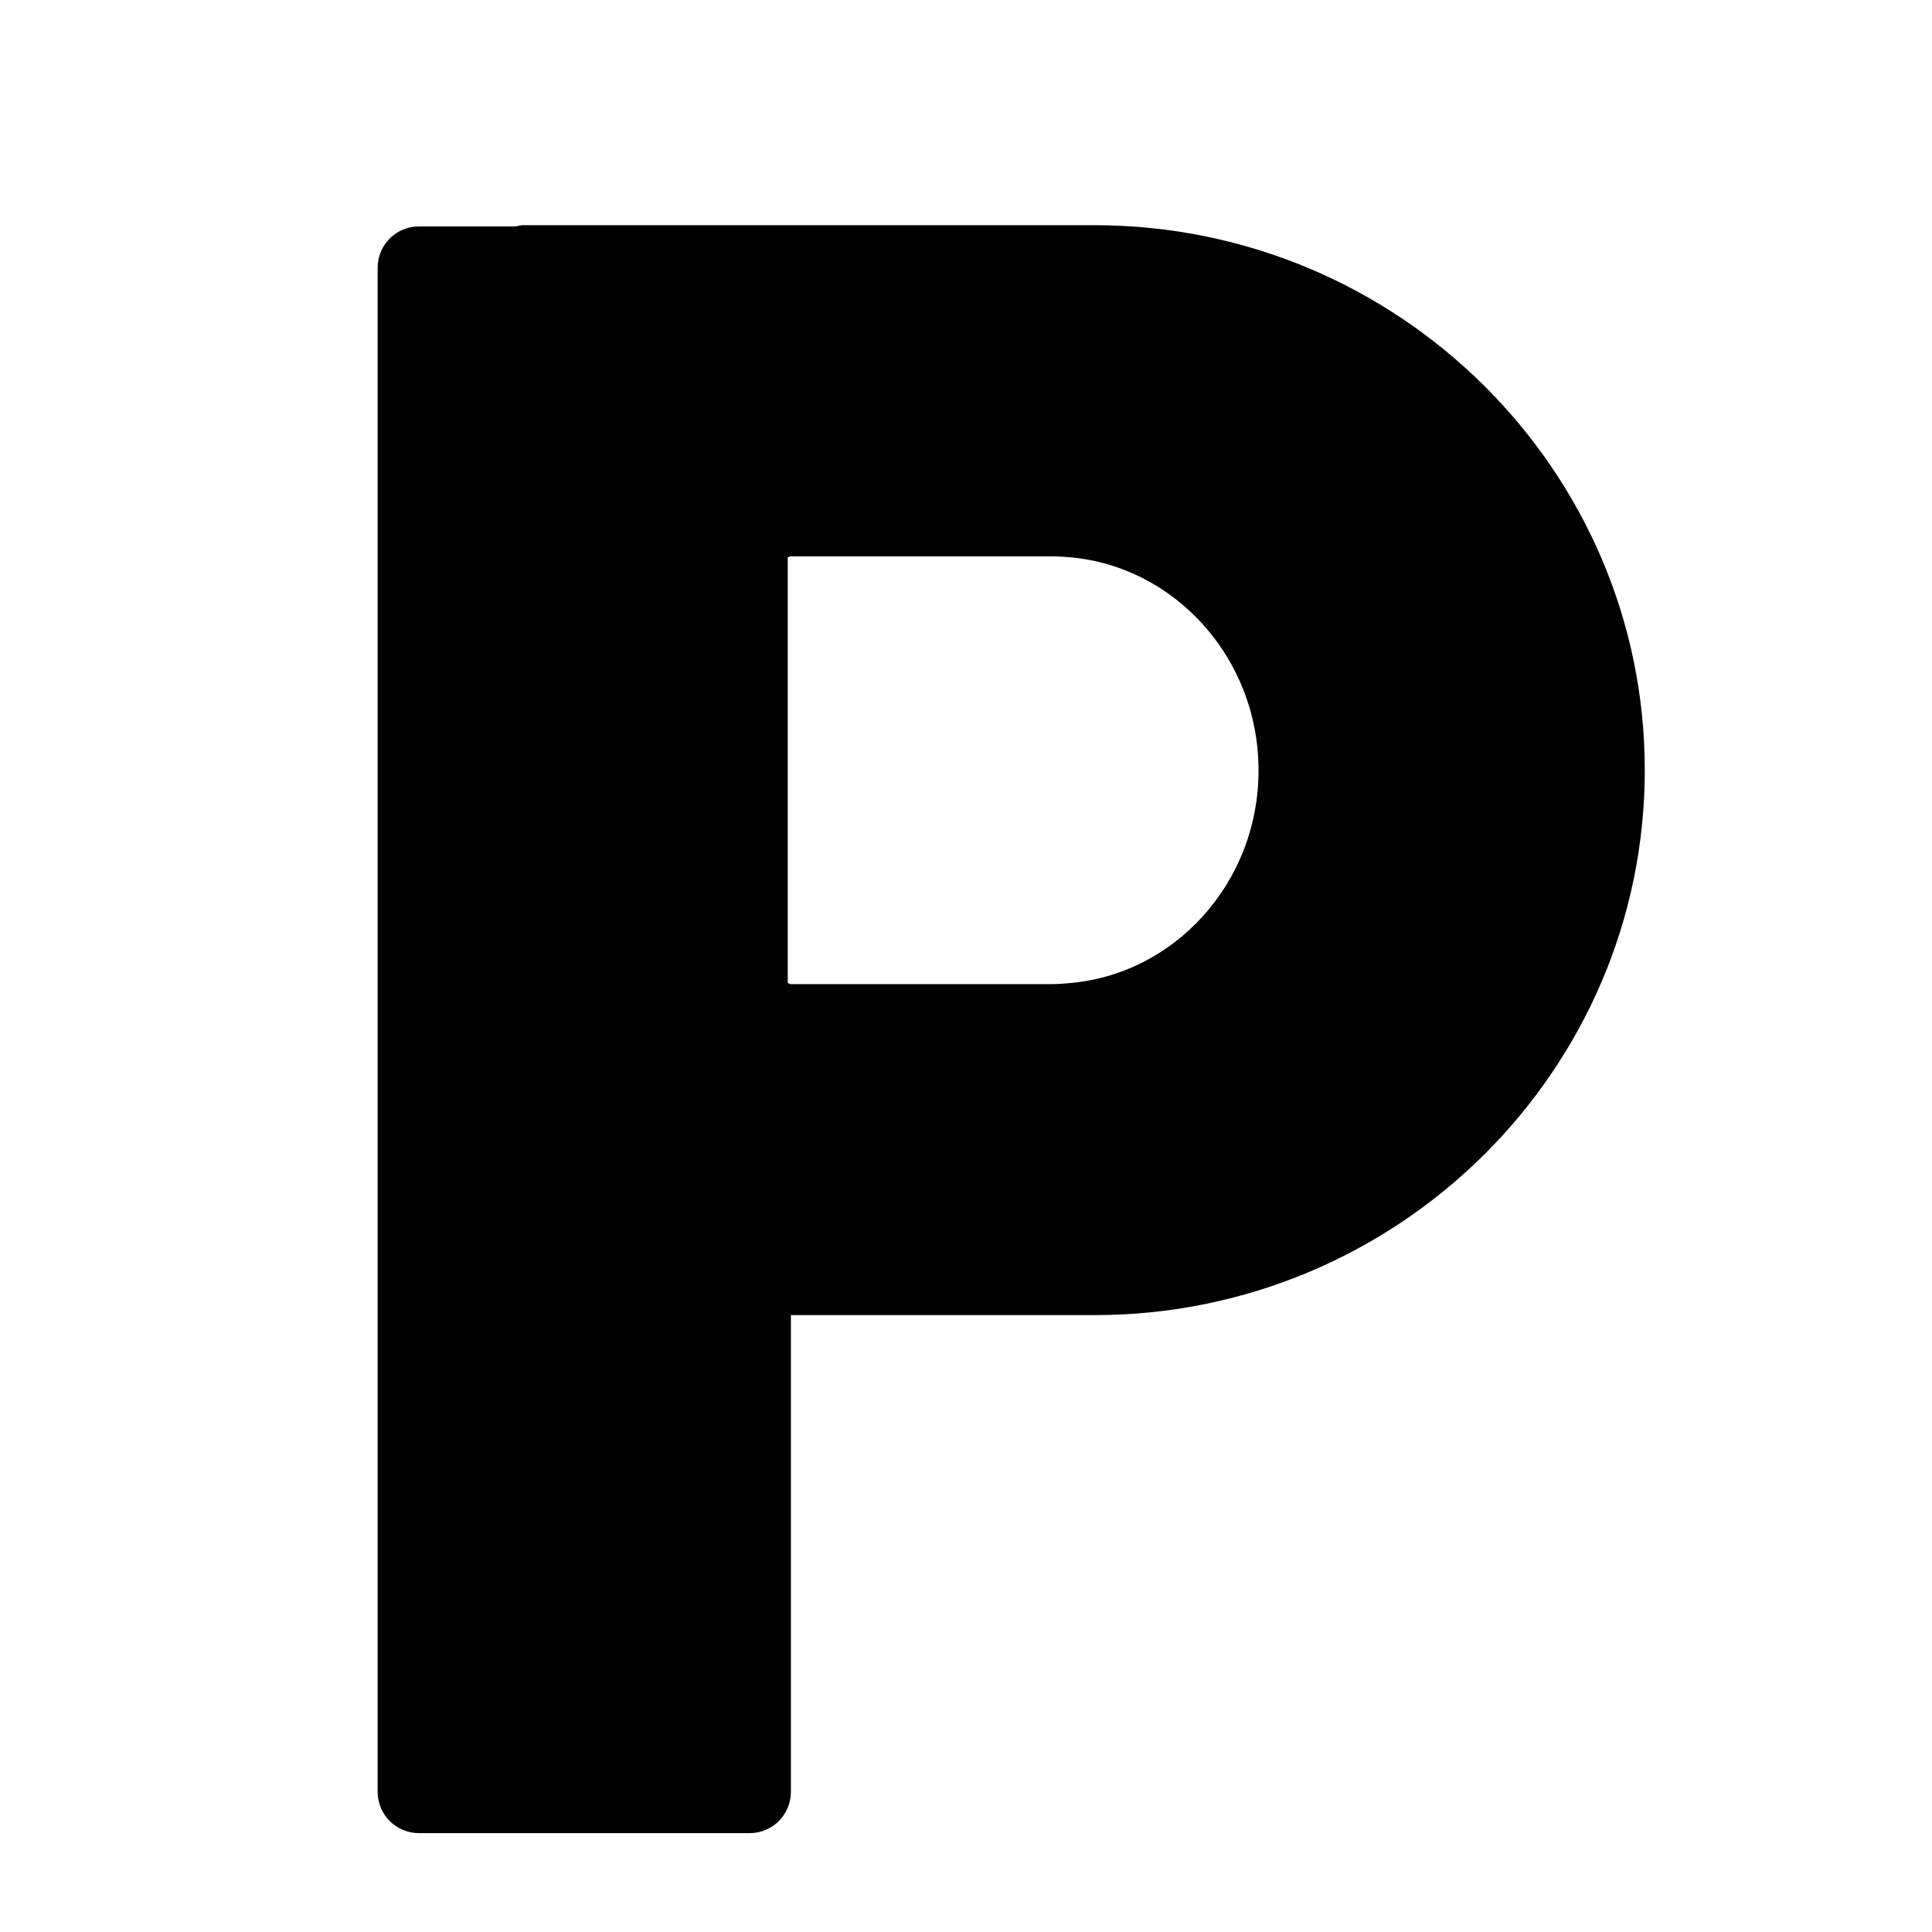
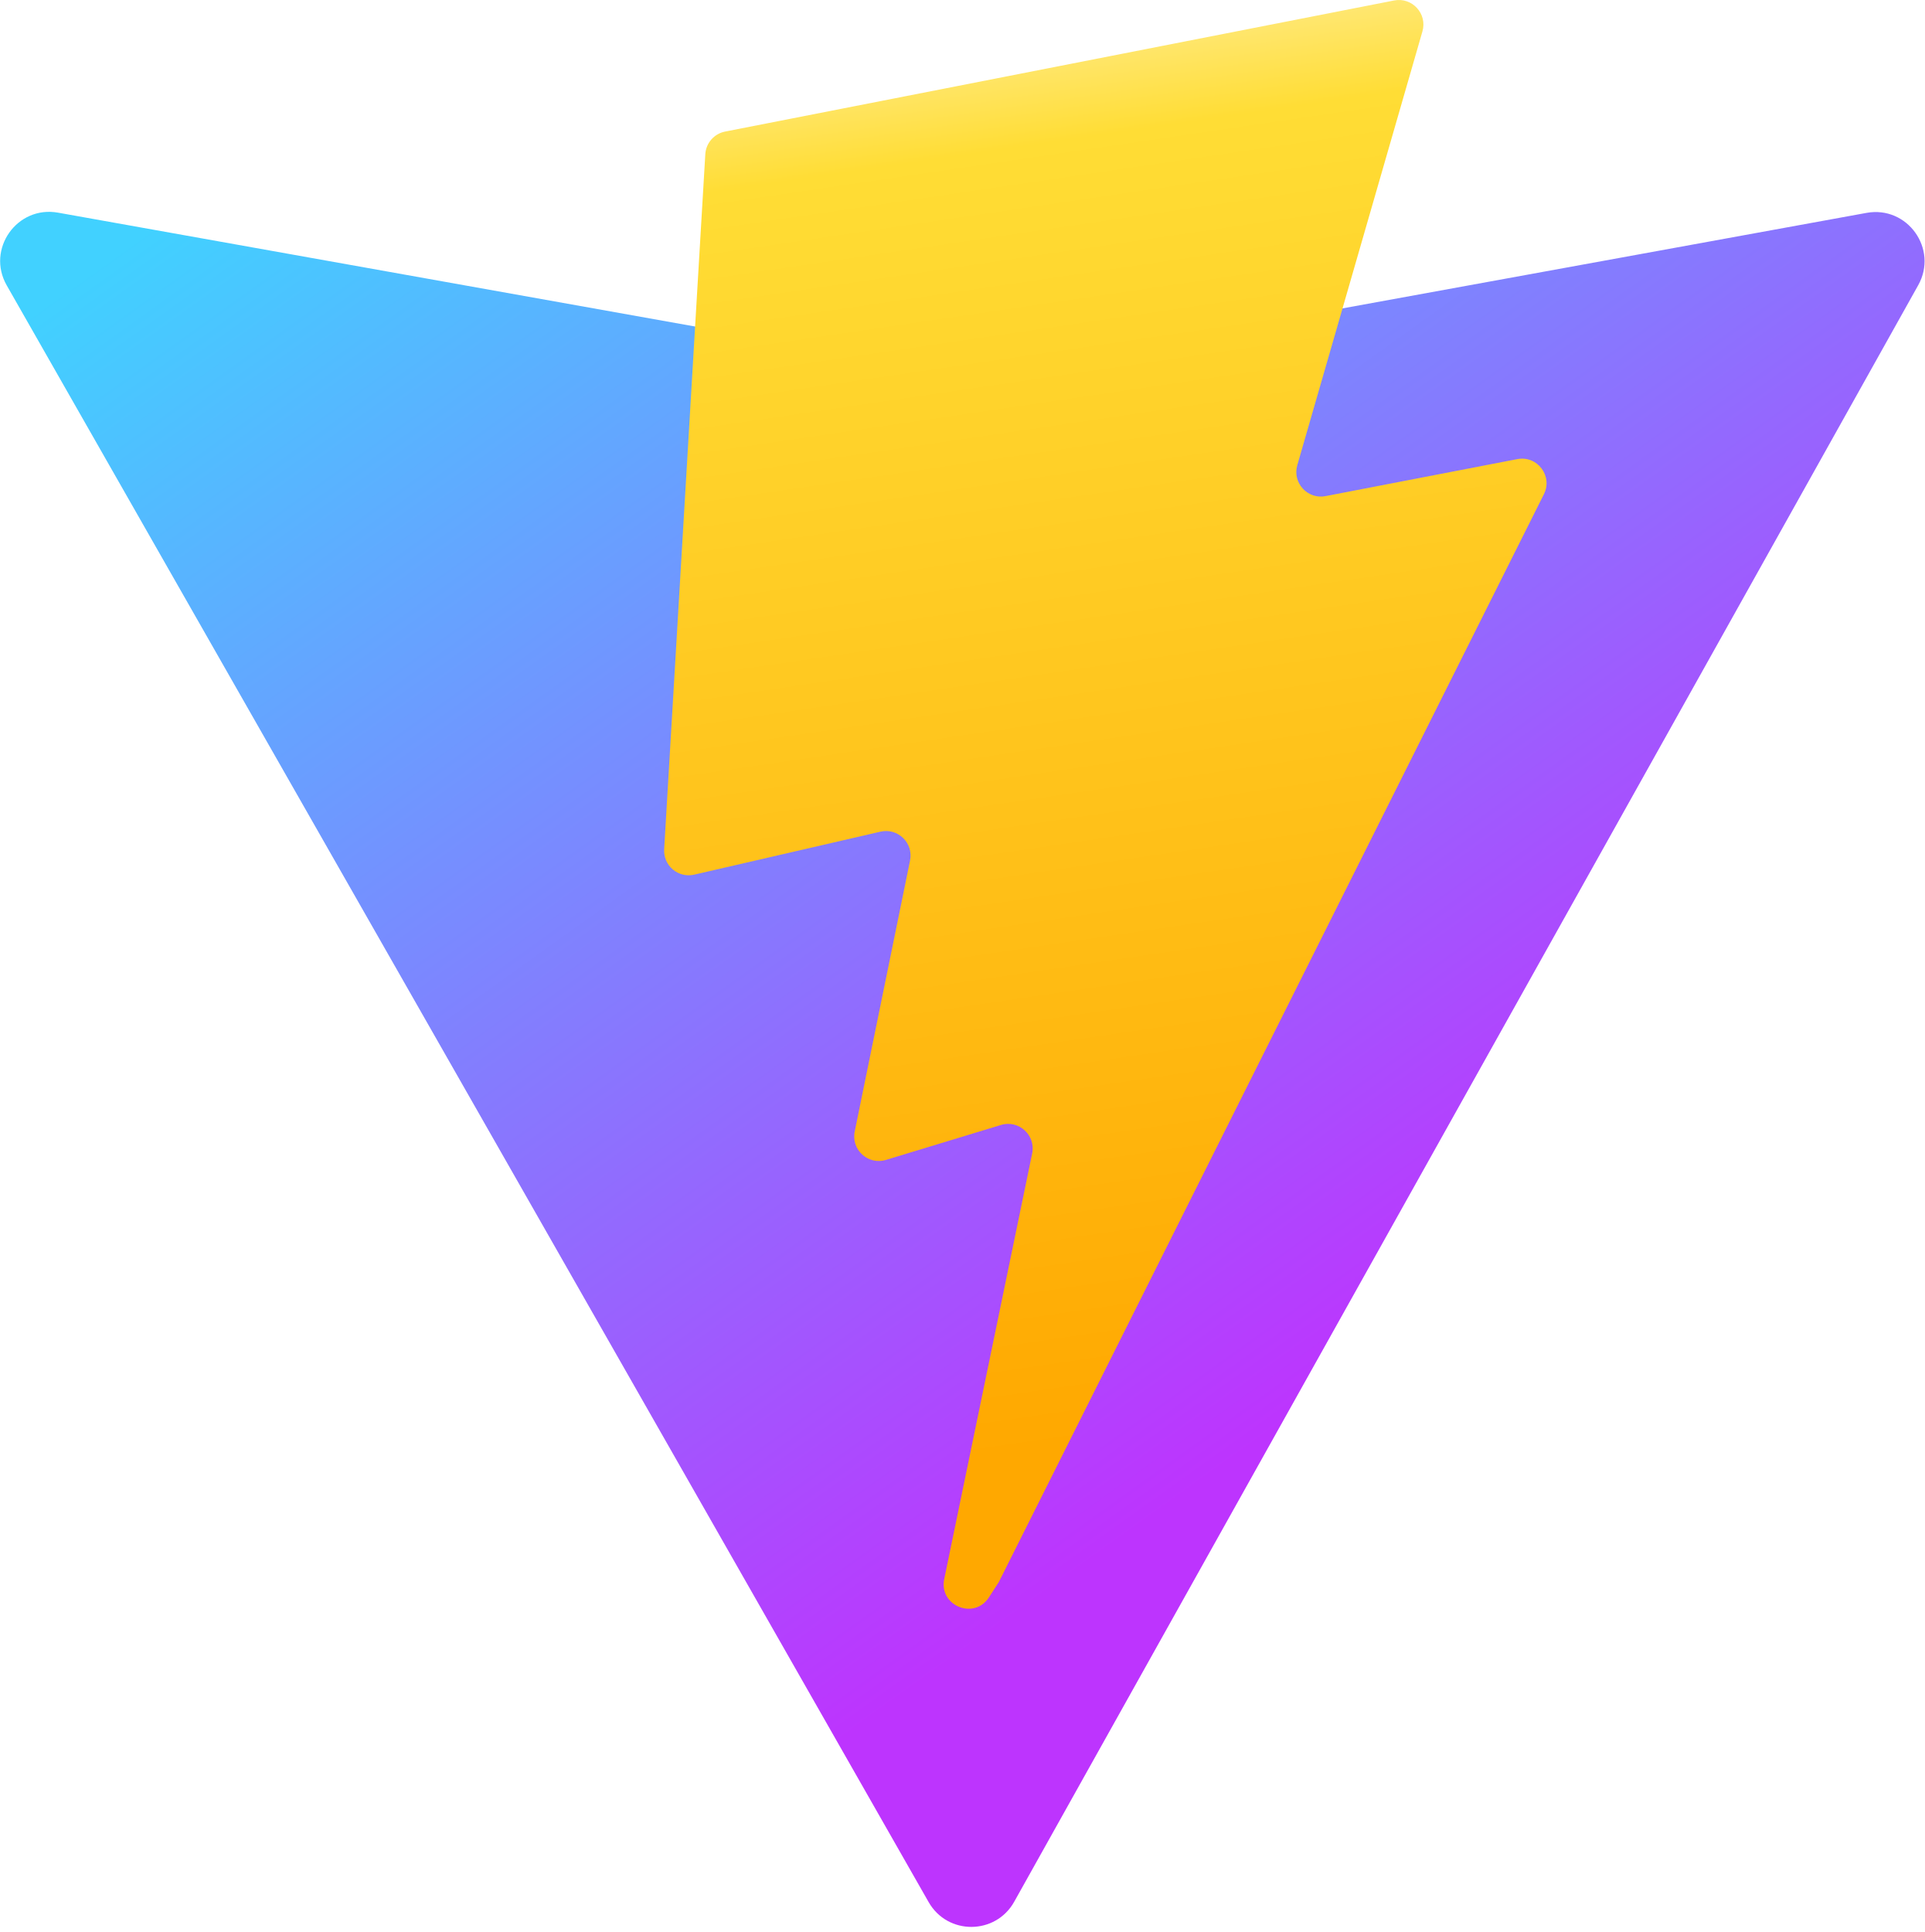
- <svg xmlns="http://www.w3.org/2000/svg" width="800px" height="800px" viewBox="0 0 128 128" aria-hidden="true" role="img" class="iconify iconify--noto" preserveAspectRatio="xMidYMid meet" fill="#000000" stroke="#000000">
-   <g id="SVGRepo_bgCarrier" stroke-width="0" />
-   <g id="SVGRepo_tracerCarrier" stroke-linecap="round" stroke-linejoin="round" />
-   <g id="SVGRepo_iconCarrier">
-     <path d="M72.51 15.42H34.65c-.15 0-.28.06-.42.08h-6.47c-1.24 0-2.24 1-2.24 2.24v100.97c0 1.24 1 2.24 2.24 2.24h21.9c1.24 0 2.24-1 2.24-2.24V86.63h20.61c19.83 0 35.96-15.97 35.96-35.6c.01-19.63-16.13-35.61-35.96-35.61zm-1.72 50.22c-.35.03-.7.06-1.06.06H52.28c-.05 0-.09-.04-.14-.06a.513.513 0 0 1-.24-.1a.577.577 0 0 1-.21-.43V36.94c0-.18.09-.32.21-.43c.06-.06.14-.07.22-.09c.06-.02.09-.06.15-.06h17.45c.4 0 .8.03 1.19.06c7.25.63 12.97 6.94 12.97 14.61c.01 7.71-5.77 14.05-13.09 14.61z" fill="#000000" />
-   </g>
+ <svg xmlns="http://www.w3.org/2000/svg" aria-hidden="true" role="img" class="iconify iconify--logos" width="31.88" height="32" preserveAspectRatio="xMidYMid meet" viewBox="0 0 256 257">
+   <defs>
+     <linearGradient id="IconifyId1813088fe1fbc01fb466" x1="-.828%" x2="57.636%" y1="7.652%" y2="78.411%">
+       <stop offset="0%" stop-color="#41D1FF" />
+       <stop offset="100%" stop-color="#BD34FE" />
+     </linearGradient>
+     <linearGradient id="IconifyId1813088fe1fbc01fb467" x1="43.376%" x2="50.316%" y1="2.242%" y2="89.03%">
+       <stop offset="0%" stop-color="#FFEA83" />
+       <stop offset="8.333%" stop-color="#FFDD35" />
+       <stop offset="100%" stop-color="#FFA800" />
+     </linearGradient>
+   </defs>
+   <path fill="url(#IconifyId1813088fe1fbc01fb466)" d="M255.153 37.938L134.897 252.976c-2.483 4.44-8.862 4.466-11.382.048L.875 37.958c-2.746-4.814 1.371-10.646 6.827-9.67l120.385 21.517a6.537 6.537 0 0 0 2.322-.004l117.867-21.483c5.438-.991 9.574 4.796 6.877 9.62Z" />
+   <path fill="url(#IconifyId1813088fe1fbc01fb467)" d="M185.432.063L96.44 17.501a3.268 3.268 0 0 0-2.634 3.014l-5.474 92.456a3.268 3.268 0 0 0 3.997 3.378l24.777-5.718c2.318-.535 4.413 1.507 3.936 3.838l-7.361 36.047c-.495 2.426 1.782 4.5 4.151 3.78l15.304-4.649c2.372-.72 4.652 1.36 4.15 3.788l-11.698 56.621c-.732 3.542 3.979 5.473 5.943 2.437l1.313-2.028l72.516-144.72c1.215-2.423-.88-5.186-3.54-4.672l-25.505 4.922c-2.396.462-4.435-1.77-3.759-4.114l16.646-57.705c.677-2.35-1.37-4.583-3.769-4.113Z" />
</svg>
